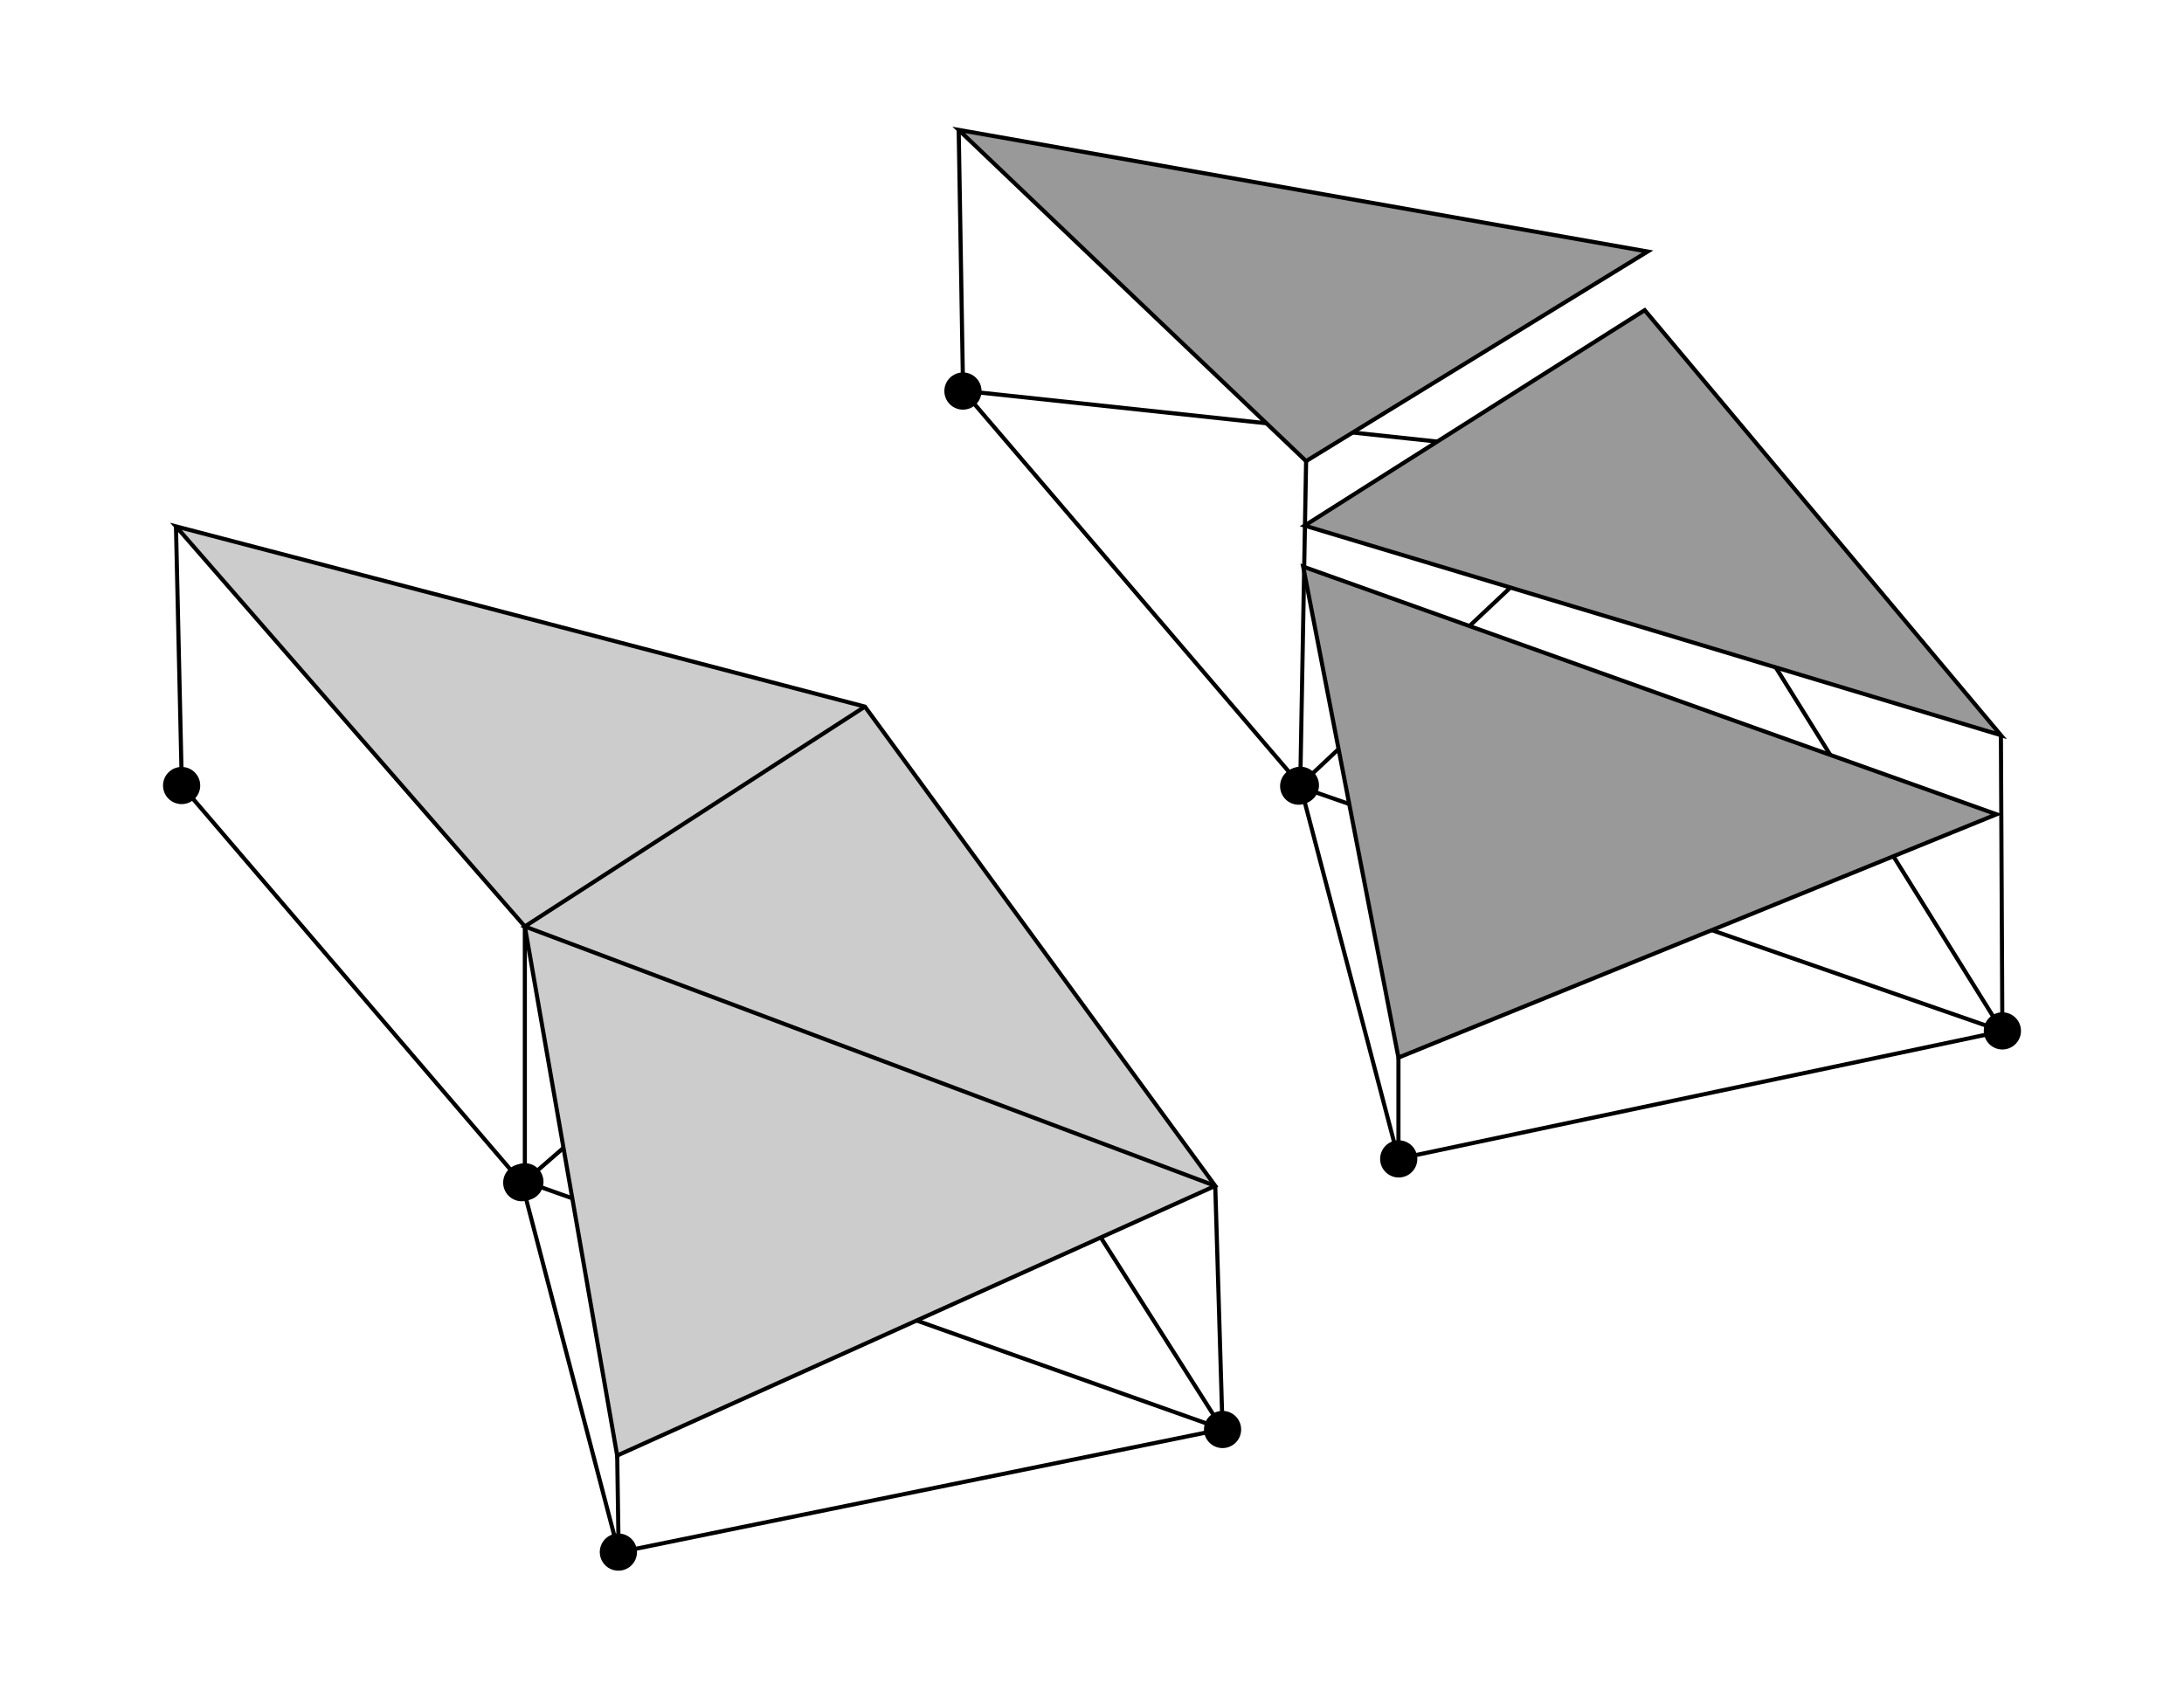
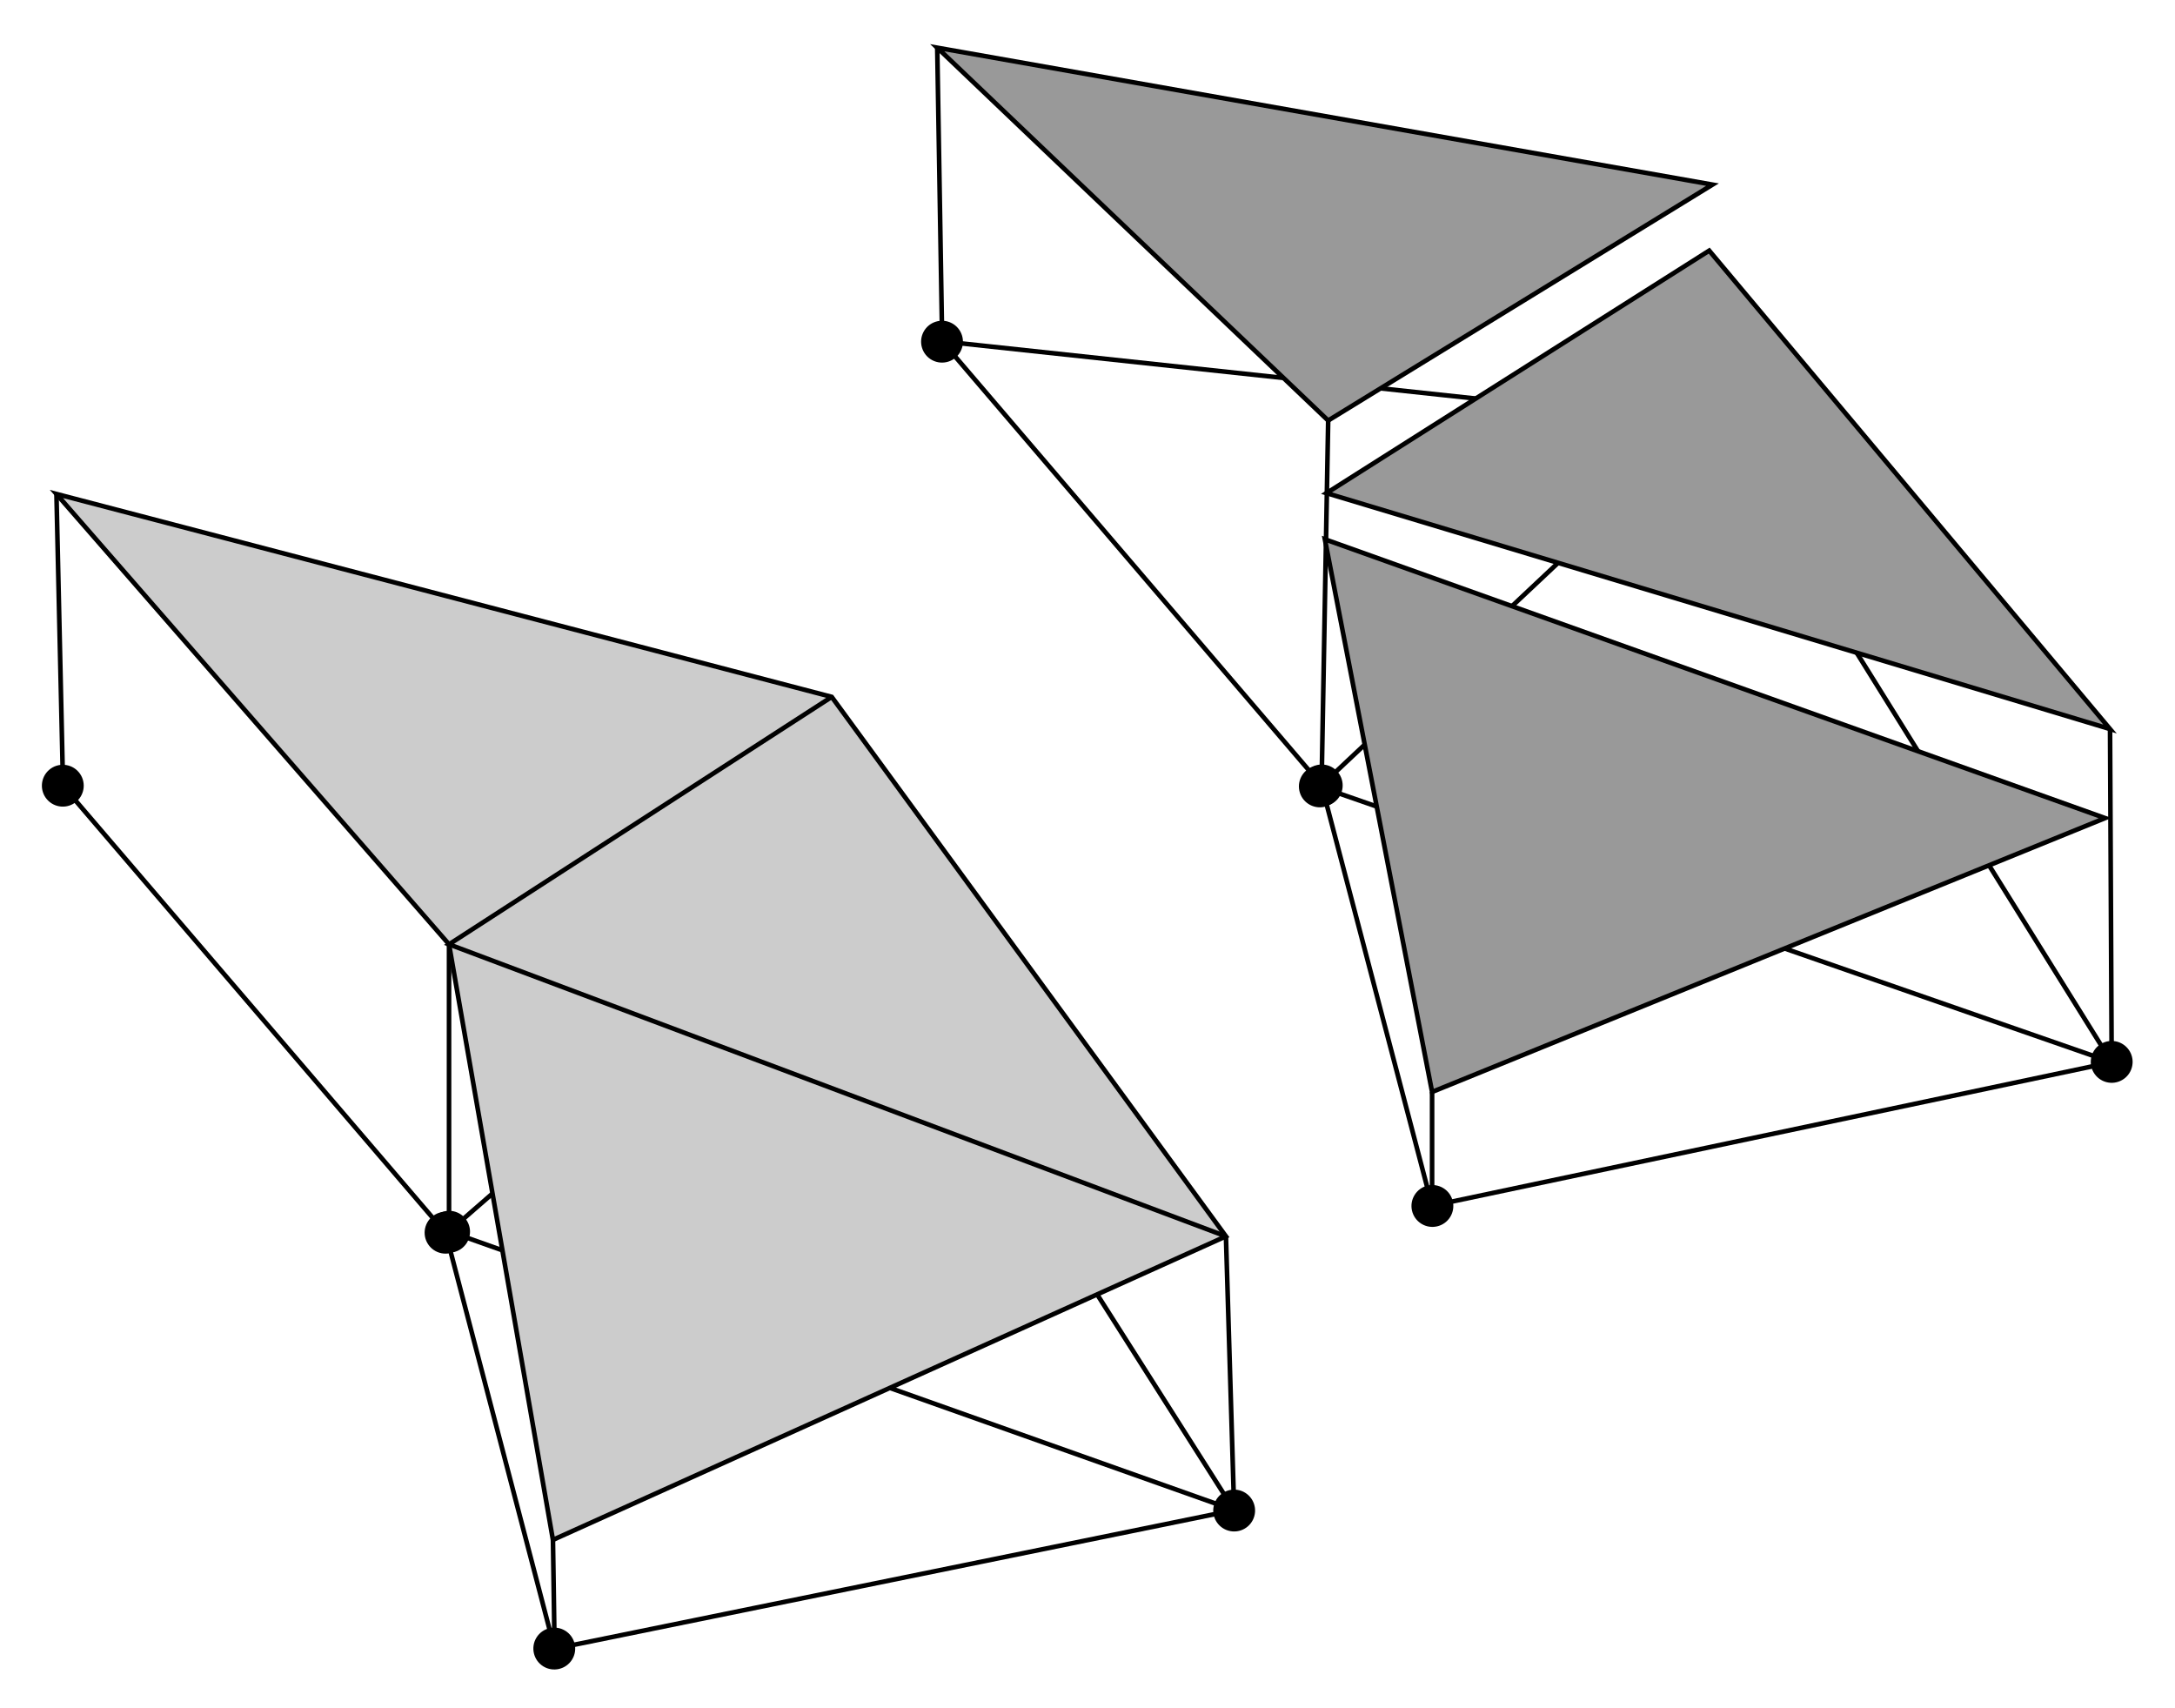
- <svg xmlns="http://www.w3.org/2000/svg" id="svg4971" version="1.1" viewBox="0 0 119.775 93.105" height="93.105mm" width="119.775mm">
+ <svg xmlns="http://www.w3.org/2000/svg" id="svg4971" version="1.1" viewBox="6.9 4.8 106.0 83.2" height="83.2mm" width="106.0mm">
  <defs id="defs4965">
    <marker style="overflow:visible" id="marker5852" refX="0" refY="0" orient="auto">
      <path transform="matrix(0.8,0,0,0.8,5.92,0.8)" style="fill:#000000;fill-opacity:1;fill-rule:evenodd;stroke:#000000;stroke-width:1pt;stroke-opacity:1" d="m -2.5,-1 c 0,2.76 -2.24,5 -5,5 -2.76,0 -5,-2.24 -5,-5 0,-2.76 2.24,-5 5,-5 2.76,0 5,2.24 5,5 z" id="path5850" />
    </marker>
    <marker orient="auto" refY="0" refX="0" id="marker5703" style="overflow:visible">
      <path id="path5701" d="m -2.5,-1 c 0,2.76 -2.24,5 -5,5 -2.76,0 -5,-2.24 -5,-5 0,-2.76 2.24,-5 5,-5 2.76,0 5,2.24 5,5 z" style="fill:#000000;fill-opacity:1;fill-rule:evenodd;stroke:#000000;stroke-width:1pt;stroke-opacity:1" transform="matrix(0.8,0,0,0.8,5.92,0.8)" />
    </marker>
  </defs>
  <g transform="translate(-63.3273,-110.2571)" style="display:inline" id="layer8">
    <path id="path4993" d="m 73.3,153.358 18.65,21.785 5.306,20.258 33.12,-6.753 -38.265,-13.586 8.039,-6.994" style="fill:none;stroke:#000000;stroke-width:0.225;stroke-linecap:butt;stroke-linejoin:miter;stroke-miterlimit:4;stroke-dasharray:none;stroke-opacity:1;marker-start:url(#marker5852);marker-mid:url(#marker5852);marker-end:url(#marker5852)" />
    <path id="path4995" d="M 130.376,188.649 122.257,175.867" style="fill:none;stroke:#000000;stroke-width:0.225px;stroke-linecap:butt;stroke-linejoin:miter;stroke-opacity:1" />
  </g>
  <g transform="translate(-63.3273,-110.2571)" style="display:inline" id="layer7">
    <path id="path4988" d="m 72.978,139.129 19.133,21.946 5.064,29.02 32.799,-14.792 -19.213,-26.287 z" style="fill:#cccccc;stroke:#000000;stroke-width:0.225px;stroke-linecap:butt;stroke-linejoin:miter;stroke-opacity:1" />
    <path id="path4990" d="m 110.761,149.017 -18.65,12.058 37.863,14.229" style="fill:none;stroke:#000000;stroke-width:0.225px;stroke-linecap:butt;stroke-linejoin:miter;stroke-opacity:1" />
  </g>
  <g transform="translate(-63.3273,-110.2571)" style="display:inline" id="layer9">
    <path id="path5681" d="M 73.3,153.358 72.978,139.129" style="fill:none;stroke:#000000;stroke-width:0.225px;stroke-linecap:butt;stroke-linejoin:miter;stroke-opacity:1" />
    <path id="path5683" d="M 92.111,175.063 V 161.075" style="fill:none;stroke:#000000;stroke-width:0.225px;stroke-linecap:butt;stroke-linejoin:miter;stroke-opacity:1" />
    <path id="path5685" d="m 97.256,195.401 -0.08,-5.306" style="fill:none;stroke:#000000;stroke-width:0.225px;stroke-linecap:butt;stroke-linejoin:miter;stroke-opacity:1" />
    <path id="path5687" d="m 130.376,188.649 -0.402,-13.345" style="fill:none;stroke:#000000;stroke-width:0.225px;stroke-linecap:butt;stroke-linejoin:miter;stroke-opacity:1" />
  </g>
  <g transform="translate(-63.3273,-110.2571)" style="display:inline" id="layer11">
    <path id="path5697" d="m 154.651,134.505 -20.097,18.891 38.587,13.425 -33.12,6.994 -5.386,-20.499 -18.489,-21.625 36.738,3.939" style="fill:none;stroke:#000000;stroke-width:0.225px;stroke-linecap:butt;stroke-linejoin:miter;stroke-opacity:1;marker-start:url(#marker5703);marker-mid:url(#marker5703)" />
    <path id="path5699" d="M 173.141,166.821 159.475,144.875" style="fill:none;stroke:#000000;stroke-width:0.225px;stroke-linecap:butt;stroke-linejoin:miter;stroke-opacity:1" />
  </g>
  <g transform="translate(-63.3273,-110.2571)" style="display:inline" id="layer12">
    <path id="path5742" d="m 116.145,131.691 -0.241,-14.309" style="fill:none;stroke:#000000;stroke-width:0.225px;stroke-linecap:butt;stroke-linejoin:miter;stroke-opacity:1" />
    <path id="path5744" d="m 134.635,153.315 0.322,-17.766" style="fill:none;stroke:#000000;stroke-width:0.225px;stroke-linecap:butt;stroke-linejoin:miter;stroke-opacity:1" />
    <path id="path5746" d="m 173.141,166.821 -0.08,-16.239" style="fill:none;stroke:#000000;stroke-width:0.225px;stroke-linecap:butt;stroke-linejoin:miter;stroke-opacity:1" />
    <path id="path5748" d="m 140.021,173.815 v -5.547" style="fill:none;stroke:#000000;stroke-width:0.225px;stroke-linecap:butt;stroke-linejoin:miter;stroke-opacity:1" />
  </g>
  <g transform="translate(-63.3273,-110.2571)" style="display:inline" id="layer10">
    <path id="path5690" d="m 115.904,117.382 19.052,18.168 18.731,-11.496 z" style="fill:#999999;stroke:#000000;stroke-width:0.225px;stroke-linecap:butt;stroke-linejoin:miter;stroke-opacity:1" />
    <path id="path5692" d="m 153.526,127.27 -18.65,11.817 38.185,11.496 z" style="fill:#999999;stroke:#000000;stroke-width:0.225px;stroke-linecap:butt;stroke-linejoin:miter;stroke-opacity:1" />
    <path id="path5694" d="m 140.021,168.268 32.799,-13.345 -38.024,-13.586 z" style="fill:#999999;stroke:#000000;stroke-width:0.225px;stroke-linecap:butt;stroke-linejoin:miter;stroke-opacity:1" />
  </g>
</svg>
